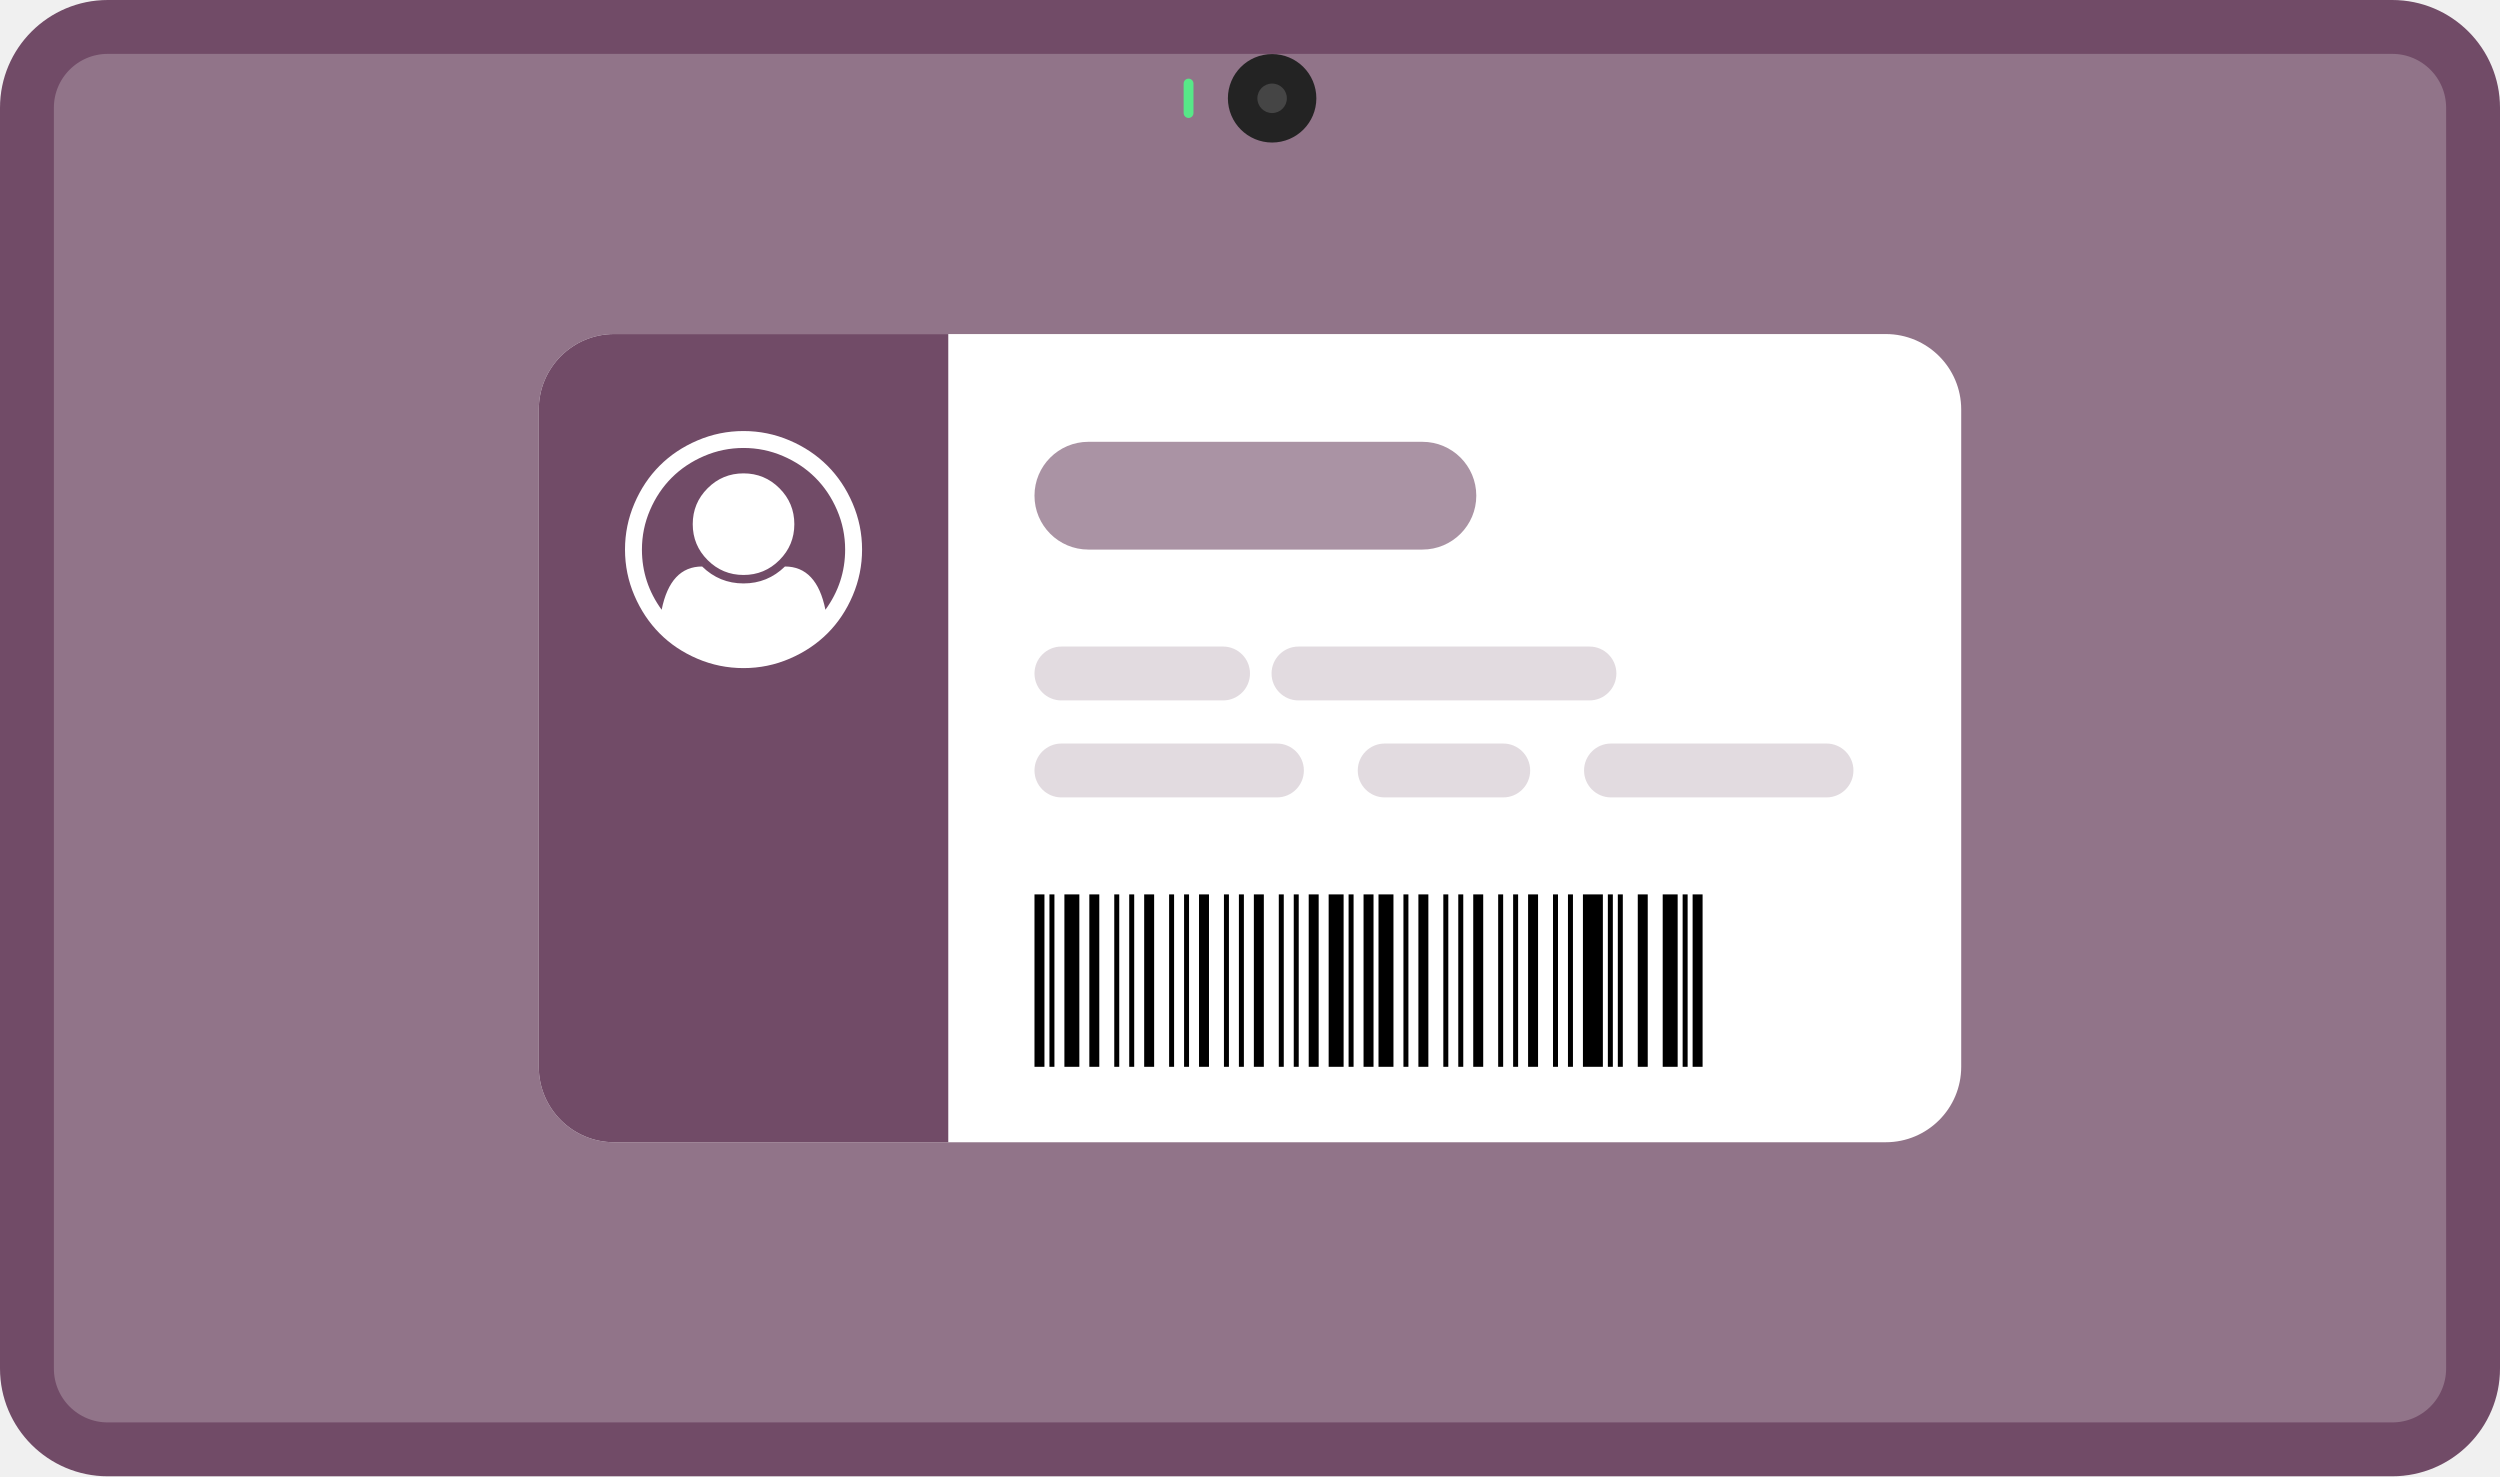
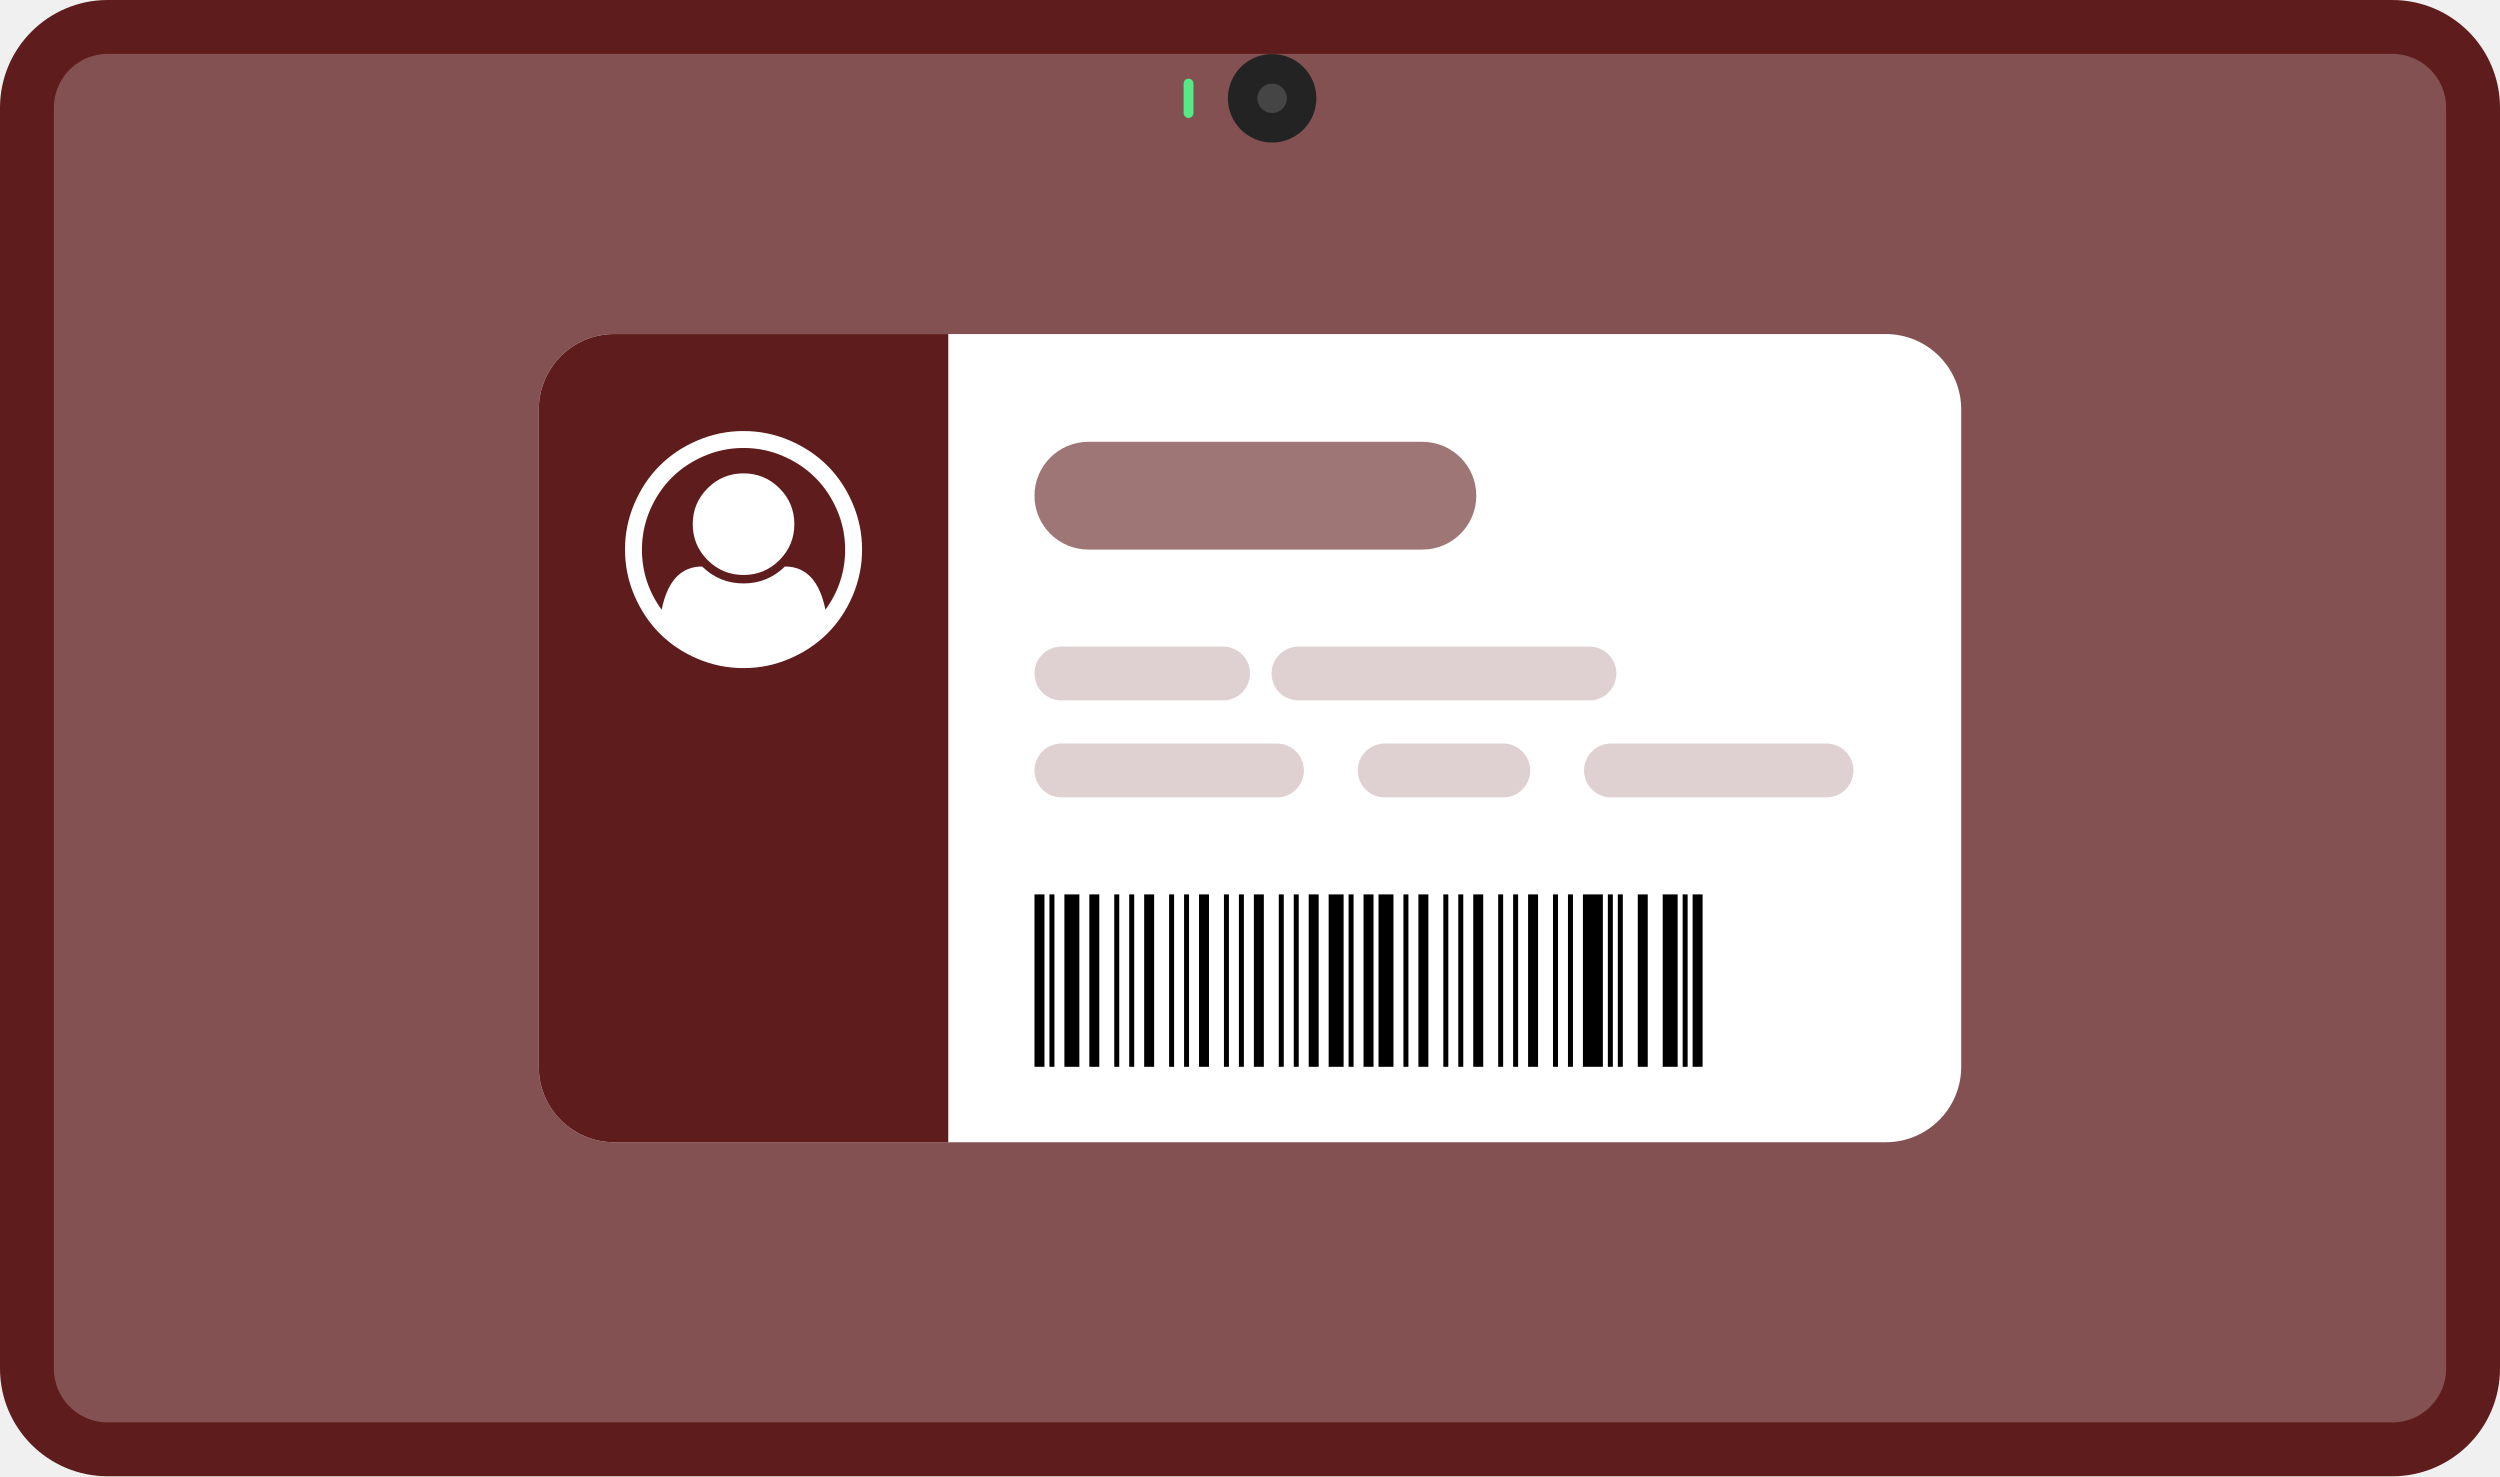
<svg xmlns="http://www.w3.org/2000/svg" width="232" height="137" viewBox="0 0 232 137" fill="none">
-   <path d="M10 2.5H222C226.142 2.5 229.5 5.858 229.5 10V127C229.5 131.142 226.142 134.5 222 134.5H10C5.858 134.5 2.5 131.142 2.5 127V10C2.5 5.858 5.858 2.5 10 2.5Z" fill="#714B67" fill-opacity="0.75" stroke="#714B67" stroke-width="5" />
+   <path d="M10 2.5H222C226.142 2.5 229.5 5.858 229.5 10V127C229.5 131.142 226.142 134.5 222 134.5H10C5.858 134.5 2.5 131.142 2.5 127V10C2.5 5.858 5.858 2.5 10 2.5Z" fill="#5f1c1c" fill-opacity="0.75" stroke="#5f1c1c" stroke-width="5" />
  <mask id="path-3-inside-1_11_84" fill="white">
    <rect x="129" width="17.79" height="26" rx="4" transform="rotate(90 129 0)" />
  </mask>
  <rect x="129" width="17.79" height="26" rx="4" transform="rotate(90 129 0)" fill="#303030" stroke="#373737" stroke-width="12" mask="url(#path-3-inside-1_11_84)" />
  <circle cx="118.053" cy="9.123" r="2.105" transform="rotate(90 118.053 9.12278)" fill="#F58787" stroke="#232323" stroke-width="4" />
  <circle cx="118.053" cy="9.123" r="1.368" transform="rotate(90 118.053 9.12282)" fill="#454545" />
  <rect x="110.754" y="7.298" width="3.649" height="0.912" rx="0.456" transform="rotate(90 110.754 7.29822)" fill="#57E888" />
  <rect x="50" y="31" width="132" height="75" rx="7" fill="white" />
  <path d="M96.925 83H96V99H96.925V83Z" fill="black" />
  <path d="M97.851 83H97.388V99H97.851V83Z" fill="black" />
  <path d="M100.164 83H98.776V99H100.164V83Z" fill="black" />
  <path d="M102.015 83H101.09V99H102.015V83Z" fill="black" />
  <path d="M103.866 83H103.403V99H103.866V83Z" fill="black" />
  <path d="M105.254 83H104.791V99H105.254V83Z" fill="black" />
  <path d="M107.104 83H106.179V99H107.104V83Z" fill="black" />
  <path d="M108.955 83H108.493V99H108.955V83Z" fill="black" />
  <path d="M110.343 83H109.881V99H110.343V83Z" fill="black" />
  <path d="M112.194 83H111.269V99H112.194V83Z" fill="black" />
  <path d="M114.045 83H113.582V99H114.045V83Z" fill="black" />
  <path d="M115.433 83H114.97V99H115.433V83Z" fill="black" />
  <path d="M117.284 83H116.358V99H117.284V83Z" fill="black" />
  <path d="M119.134 83H118.672V99H119.134V83Z" fill="black" />
  <path d="M120.522 83H120.06V99H120.522V83Z" fill="black" />
  <path d="M122.373 83H121.448V99H122.373V83Z" fill="black" />
  <path d="M124.687 83H123.299V99H124.687V83Z" fill="black" />
  <path d="M125.612 83H125.149V99H125.612V83Z" fill="black" />
  <path d="M127.463 83H126.537V99H127.463V83Z" fill="black" />
  <path d="M129.313 83H127.925V99H129.313V83Z" fill="black" />
  <path d="M130.701 83H130.239V99H130.701V83Z" fill="black" />
  <path d="M132.552 83H131.627V99H132.552V83Z" fill="black" />
  <path d="M134.403 83H133.94V99H134.403V83Z" fill="black" />
  <path d="M135.791 83H135.328V99H135.791V83Z" fill="black" />
  <path d="M137.642 83H136.716V99H137.642V83Z" fill="black" />
  <path d="M139.493 83H139.03V99H139.493V83Z" fill="black" />
  <path d="M140.881 83H140.418V99H140.881V83Z" fill="black" />
  <path d="M142.731 83H141.806V99H142.731V83Z" fill="black" />
  <path d="M144.582 83H144.119V99H144.582V83Z" fill="black" />
  <path d="M145.97 83H145.507V99H145.97V83Z" fill="black" />
  <path d="M148.746 83H146.896V99H148.746V83Z" fill="black" />
  <path d="M149.672 83H149.209V99H149.672V83Z" fill="black" />
  <path d="M150.597 83H150.134V99H150.597V83Z" fill="black" />
  <path d="M152.91 83H151.985V99H152.91V83Z" fill="black" />
  <path d="M155.687 83H154.299V99H155.687V83Z" fill="black" />
  <path d="M156.612 83H156.149V99H156.612V83Z" fill="black" />
  <path d="M158 83H157.075V99H158V83Z" fill="black" />
-   <path d="M50 38C50 34.134 53.134 31 57 31H88V106H57C53.134 106 50 102.866 50 99V38Z" fill="#714B67" />
-   <rect x="96" y="41" width="41" height="10" rx="5" fill="#714B67" fill-opacity="0.6" />
-   <rect x="96" y="60" width="20" height="5" rx="2.5" fill="#714B67" fill-opacity="0.2" />
-   <rect x="118" y="60" width="32" height="5" rx="2.5" fill="#714B67" fill-opacity="0.2" />
-   <rect x="96" y="69" width="25" height="5" rx="2.5" fill="#714B67" fill-opacity="0.2" />
-   <rect x="126" y="69" width="16" height="5" rx="2.5" fill="#714B67" fill-opacity="0.2" />
-   <rect x="147" y="69" width="25" height="5" rx="2.5" fill="#714B67" fill-opacity="0.2" />
+   <path d="M50 38C50 34.134 53.134 31 57 31H88V106H57C53.134 106 50 102.866 50 99V38Z" fill="#5f1c1c" />
+   <rect x="96" y="41" width="41" height="10" rx="5" fill="#5f1c1c" fill-opacity="0.6" />
+   <rect x="96" y="60" width="20" height="5" rx="2.5" fill="#5f1c1c" fill-opacity="0.2" />
+   <rect x="118" y="60" width="32" height="5" rx="2.5" fill="#5f1c1c" fill-opacity="0.2" />
+   <rect x="96" y="69" width="25" height="5" rx="2.5" fill="#5f1c1c" fill-opacity="0.2" />
+   <rect x="126" y="69" width="16" height="5" rx="2.5" fill="#5f1c1c" fill-opacity="0.2" />
+   <rect x="147" y="69" width="25" height="5" rx="2.5" fill="#5f1c1c" fill-opacity="0.2" />
  <path d="M69 40C70.49 40 71.914 40.291 73.272 40.872C74.631 41.453 75.801 42.234 76.784 43.217C77.766 44.199 78.547 45.369 79.128 46.728C79.709 48.086 80 49.51 80 51C80 52.481 79.712 53.901 79.135 55.26C78.558 56.619 77.778 57.789 76.796 58.771C75.814 59.753 74.643 60.537 73.285 61.122C71.926 61.707 70.498 62 69 62C67.502 62 66.074 61.709 64.715 61.128C63.357 60.547 62.188 59.764 61.21 58.777C60.232 57.791 59.453 56.621 58.872 55.266C58.291 53.912 58 52.49 58 51C58 49.51 58.291 48.086 58.872 46.728C59.453 45.369 60.234 44.199 61.217 43.217C62.199 42.234 63.369 41.453 64.728 40.872C66.086 40.291 67.51 40 69 40ZM76.599 56.586C77.819 54.908 78.429 53.046 78.429 51C78.429 49.723 78.179 48.504 77.68 47.342C77.18 46.179 76.509 45.177 75.666 44.334C74.823 43.491 73.821 42.82 72.659 42.32C71.496 41.821 70.277 41.571 69 41.571C67.723 41.571 66.504 41.821 65.341 42.32C64.179 42.82 63.177 43.491 62.334 44.334C61.491 45.177 60.82 46.179 60.32 47.342C59.821 48.504 59.571 49.723 59.571 51C59.571 53.046 60.181 54.908 61.401 56.586C61.941 53.91 63.193 52.571 65.157 52.571C66.23 53.619 67.51 54.143 69 54.143C70.49 54.143 71.77 53.619 72.843 52.571C74.807 52.571 76.059 53.91 76.599 56.586ZM73.714 48.643C73.714 47.342 73.254 46.23 72.333 45.31C71.412 44.389 70.301 43.929 69 43.929C67.699 43.929 66.588 44.389 65.667 45.31C64.746 46.23 64.286 47.342 64.286 48.643C64.286 49.944 64.746 51.055 65.667 51.976C66.588 52.897 67.699 53.357 69 53.357C70.301 53.357 71.412 52.897 72.333 51.976C73.254 51.055 73.714 49.944 73.714 48.643Z" fill="white" />
</svg>
